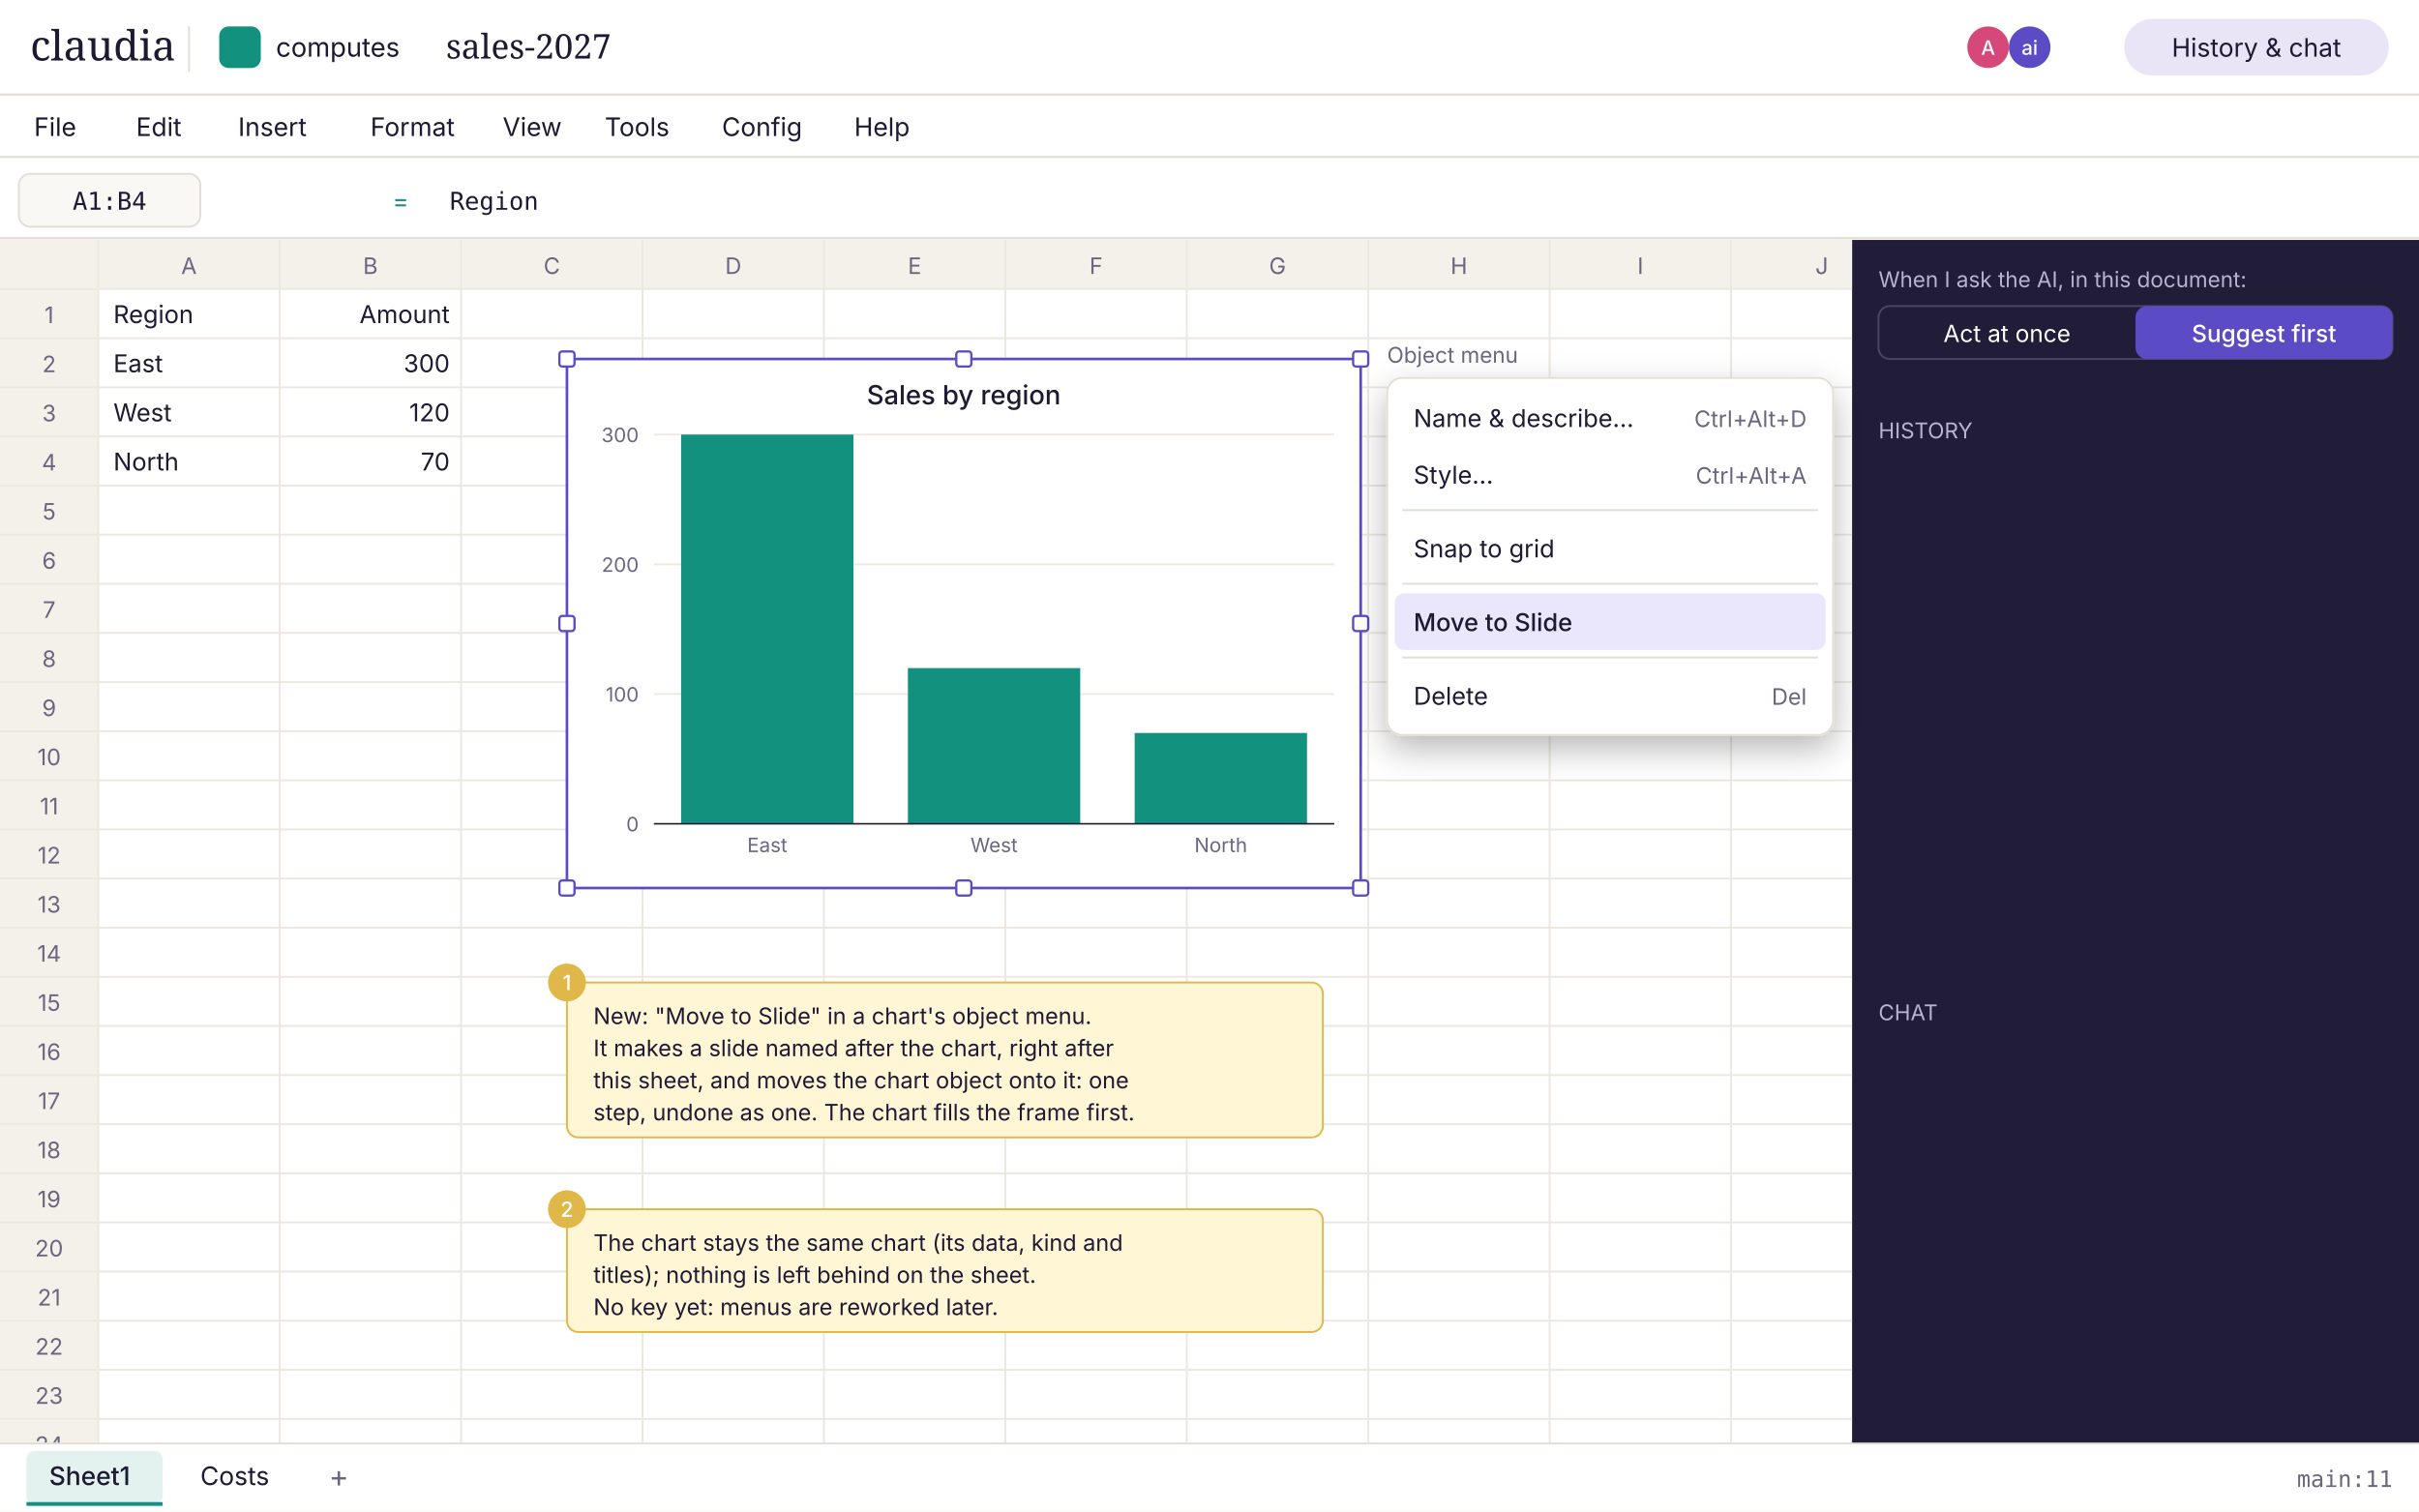
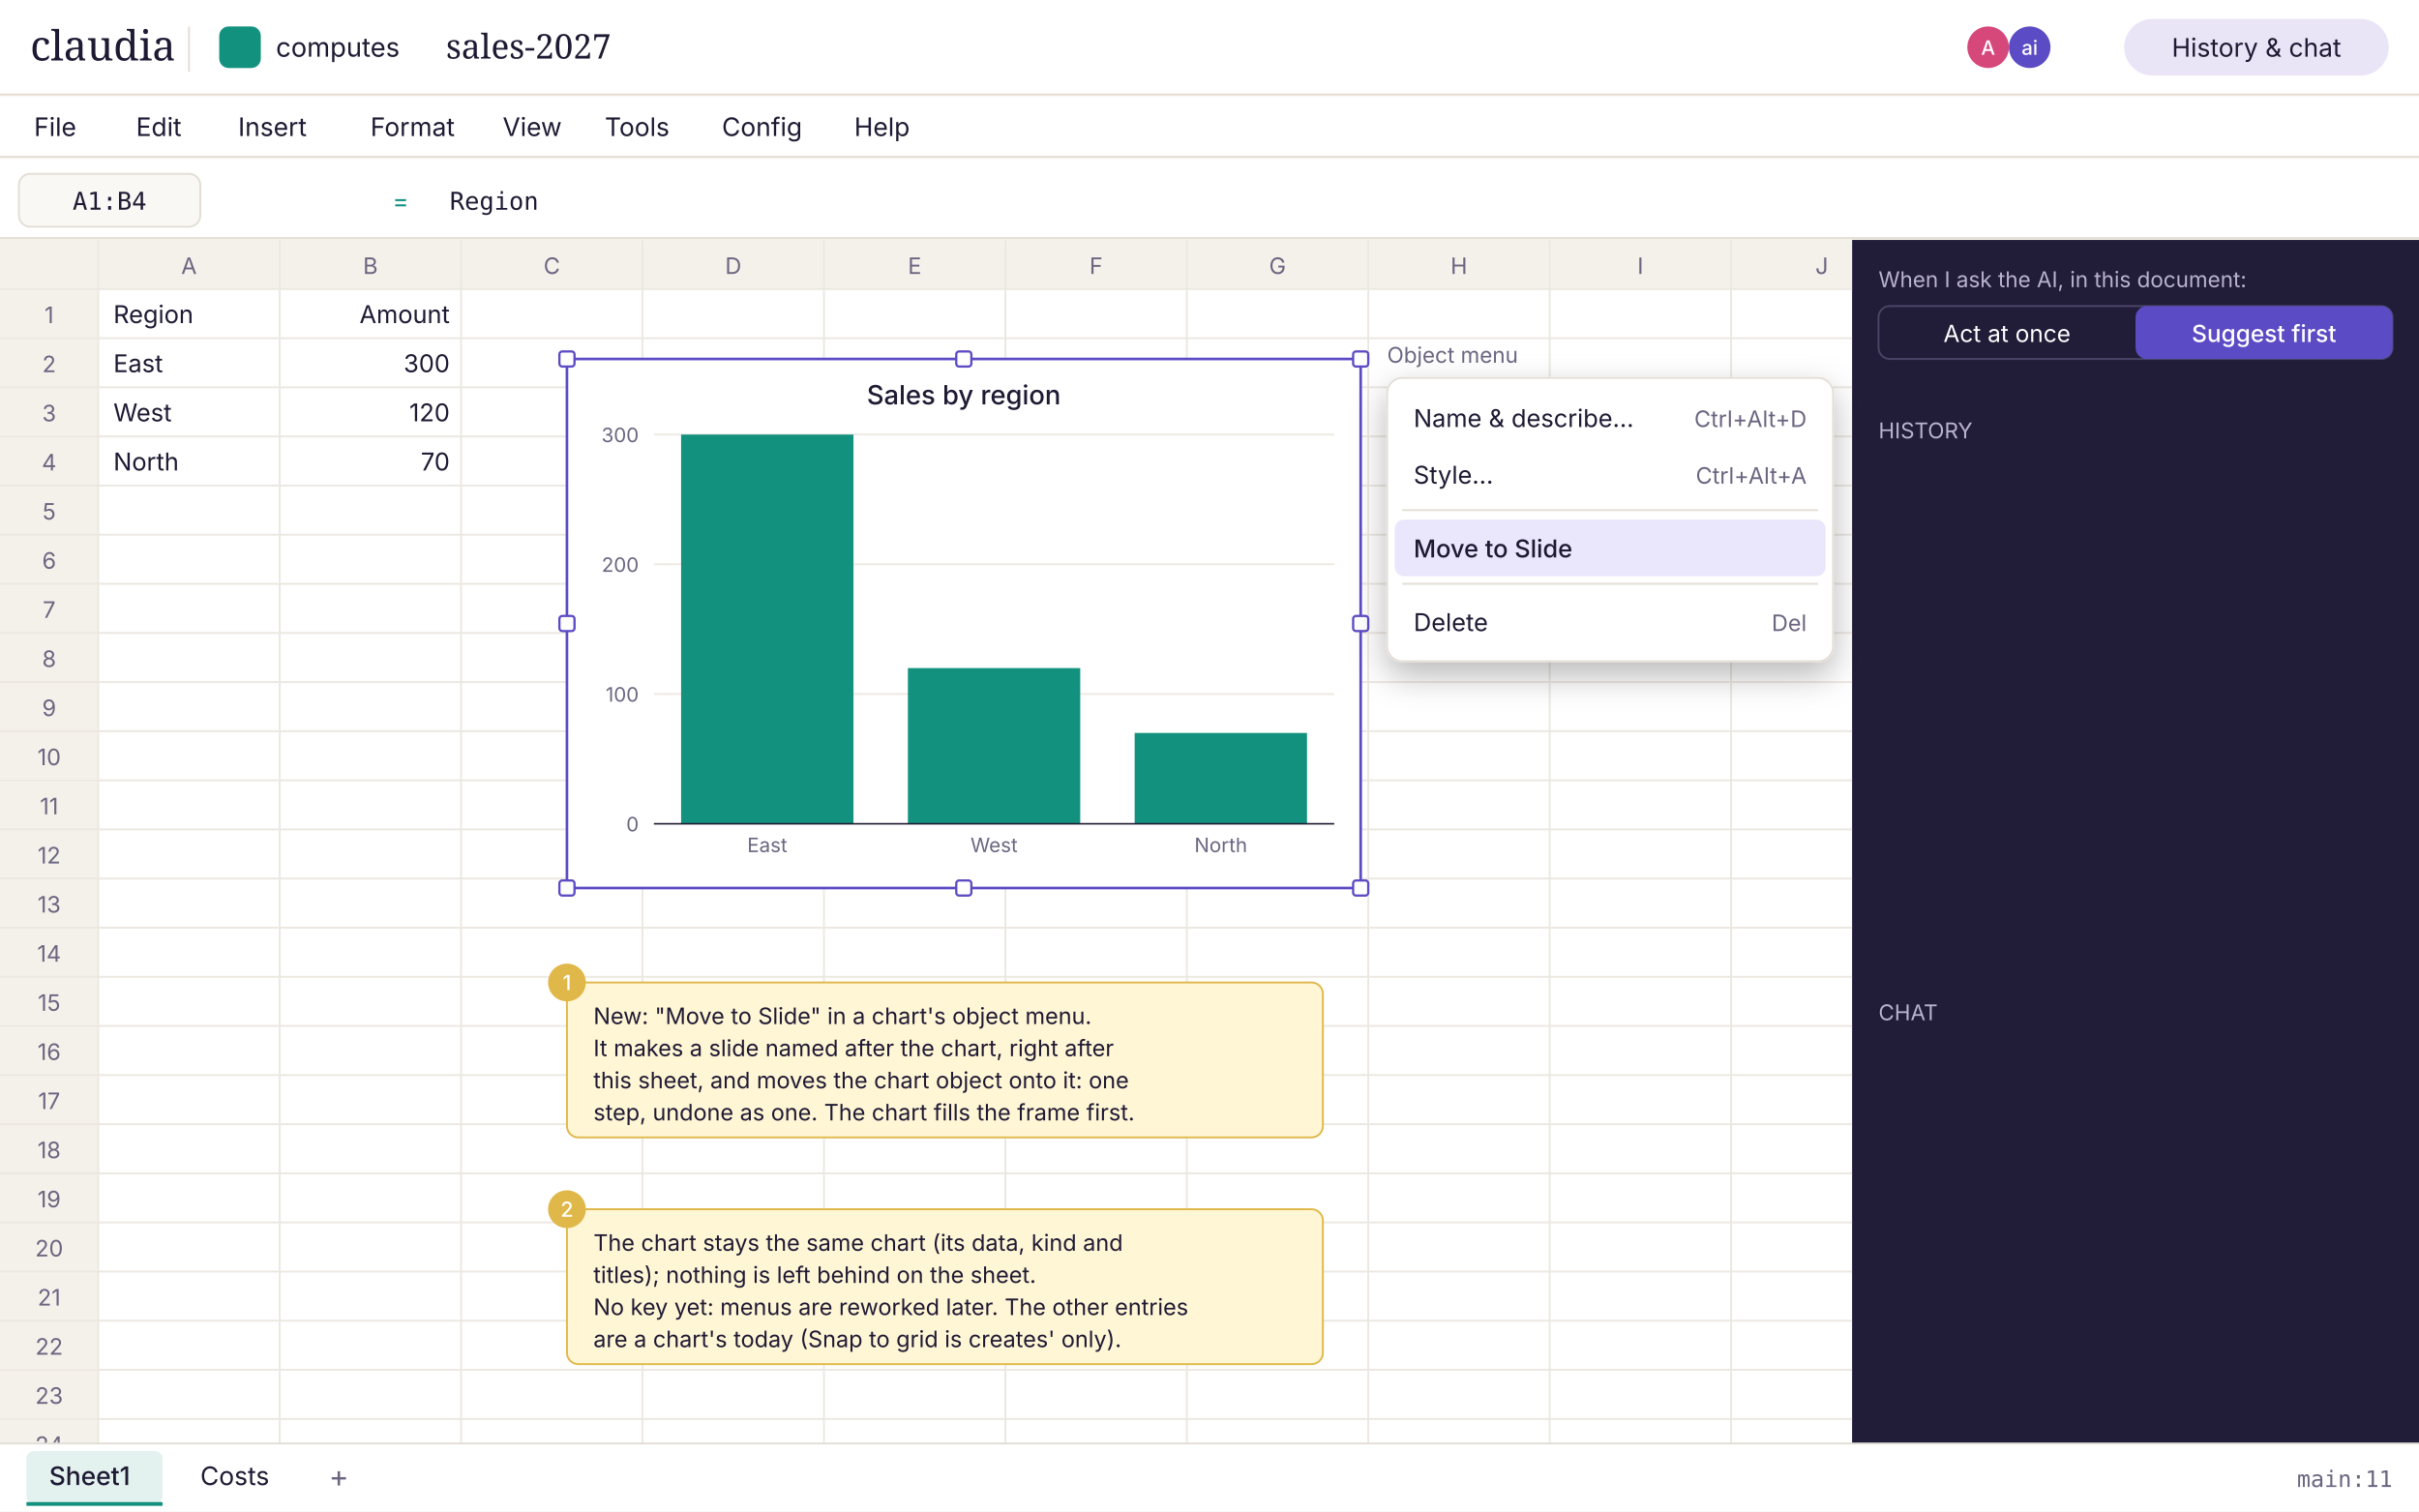
<svg xmlns="http://www.w3.org/2000/svg" width="1280" height="800" viewBox="0 0 1280 800">
  <defs>
    <filter id="sh" x="-20%" y="-20%" width="140%" height="155%">
      <feGaussianBlur in="SourceAlpha" stdDeviation="9" />
      <feOffset dy="7" result="b" />
      <feComponentTransfer>
        <feFuncA type="linear" slope="0.28" />
      </feComponentTransfer>
      <feMerge>
        <feMergeNode />
        <feMergeNode in="SourceGraphic" />
      </feMerge>
    </filter>
  </defs>
  <rect x="0" y="0" width="1280" height="800" rx="0" fill="#F7F3EC" />
  <rect x="0" y="0" width="1280" height="50" rx="0" fill="#FFFFFF" />
  <text x="16" y="32" font-family="Georgia, serif" font-size="22" fill="#1F1A33" font-weight="400" text-anchor="start">claudia</text>
  <line x1="100" y1="14" x2="100" y2="38" stroke="#E3DED5" stroke-width="1" />
  <rect x="116" y="14" width="22" height="22" rx="5" fill="#13917F" />
  <text x="146" y="30" font-family="Inter, Helvetica, Arial, sans-serif" font-size="14" fill="#1F1A33" font-weight="400" text-anchor="start">computes</text>
  <text x="236" y="31" font-family="Georgia, serif" font-size="18" fill="#1F1A33" font-weight="500" text-anchor="start">sales-2027</text>
  <circle cx="1052" cy="25" r="11" fill="#D6477A" />
  <text x="1052" y="29" font-family="Inter, Helvetica, Arial, sans-serif" font-size="10.5" fill="#FFFFFF" font-weight="500" text-anchor="middle">A</text>
  <circle cx="1074" cy="25" r="11" fill="#5B4BC4" />
  <text x="1074" y="29" font-family="Inter, Helvetica, Arial, sans-serif" font-size="10.5" fill="#FFFFFF" font-weight="500" text-anchor="middle">ai</text>
  <rect x="1124" y="10" width="140" height="30" rx="15" fill="#E9E5F7" />
  <text x="1194" y="30" font-family="Inter, Helvetica, Arial, sans-serif" font-size="13.5" fill="#1F1A33" font-weight="400" text-anchor="middle">History &amp; chat</text>
  <line x1="0" y1="50" x2="1280" y2="50" stroke="#E3DED5" stroke-width="1" />
  <rect x="0" y="51" width="1280" height="32" rx="0" fill="#FFFFFF" />
  <text x="18" y="72" font-family="Inter, Helvetica, Arial, sans-serif" font-size="13.5" fill="#1F1A33" font-weight="400" text-anchor="start">File</text>
  <text x="72" y="72" font-family="Inter, Helvetica, Arial, sans-serif" font-size="13.5" fill="#1F1A33" font-weight="400" text-anchor="start">Edit</text>
  <text x="126" y="72" font-family="Inter, Helvetica, Arial, sans-serif" font-size="13.5" fill="#1F1A33" font-weight="400" text-anchor="start">Insert</text>
  <text x="196" y="72" font-family="Inter, Helvetica, Arial, sans-serif" font-size="13.5" fill="#1F1A33" font-weight="400" text-anchor="start">Format</text>
  <text x="266" y="72" font-family="Inter, Helvetica, Arial, sans-serif" font-size="13.5" fill="#1F1A33" font-weight="400" text-anchor="start">View</text>
  <text x="320" y="72" font-family="Inter, Helvetica, Arial, sans-serif" font-size="13.5" fill="#1F1A33" font-weight="400" text-anchor="start">Tools</text>
  <text x="382" y="72" font-family="Inter, Helvetica, Arial, sans-serif" font-size="13.5" fill="#1F1A33" font-weight="400" text-anchor="start">Config</text>
  <text x="452" y="72" font-family="Inter, Helvetica, Arial, sans-serif" font-size="13.5" fill="#1F1A33" font-weight="400" text-anchor="start">Help</text>
  <line x1="0" y1="83" x2="1280" y2="83" stroke="#E3DED5" stroke-width="1" />
  <rect x="0" y="84" width="1280" height="42" rx="0" fill="#FFFFFF" />
  <rect x="10" y="92" width="96" height="28" rx="6" fill="#FAF8F4" stroke="#E3DED5" stroke-width="1" />
  <text x="58" y="111" font-family="JetBrains Mono, Menlo, monospace" font-size="13" fill="#1F1A33" font-weight="400" text-anchor="middle">A1:B4</text>
  <text x="212" y="111" font-family="Inter, Helvetica, Arial, sans-serif" font-size="13" fill="#13917F" font-weight="400" text-anchor="middle">=</text>
  <text x="238" y="111" font-family="JetBrains Mono, Menlo, monospace" font-size="13" fill="#1F1A33" font-weight="400" text-anchor="start">Region</text>
  <line x1="0" y1="126" x2="1280" y2="126" stroke="#E3DED5" stroke-width="1" />
  <rect x="980" y="127" width="300" height="637" rx="0" fill="#211C38" />
  <text x="994" y="152" font-family="Inter, Helvetica, Arial, sans-serif" font-size="11.5" fill="#B9B3D0" font-weight="400" text-anchor="start">When I ask the AI, in this document:</text>
  <rect x="994" y="162" width="272" height="28" rx="6" fill="none" stroke="#4A4466" stroke-width="1" />
  <rect x="1130.0" y="162" width="136.0" height="28" rx="6" fill="#5B4BC4" />
  <text x="1062.0" y="181" font-family="Inter, Helvetica, Arial, sans-serif" font-size="12.5" fill="#FFFFFF" font-weight="400" text-anchor="middle">Act at once</text>
  <text x="1198.0" y="181" font-family="Inter, Helvetica, Arial, sans-serif" font-size="12.5" fill="#FFFFFF" font-weight="500" text-anchor="middle">Suggest first</text>
  <text x="994" y="232" font-family="Inter, Helvetica, Arial, sans-serif" font-size="11.5" fill="#B9B3D0" font-weight="400" text-anchor="start">HISTORY</text>
  <text x="994" y="540" font-family="Inter, Helvetica, Arial, sans-serif" font-size="11.5" fill="#B9B3D0" font-weight="400" text-anchor="start">CHAT</text>
  <rect x="0" y="127" width="980" height="637" rx="0" fill="#FFFFFF" />
  <rect x="0" y="127" width="980" height="26" rx="0" fill="#F4F1EB" />
  <rect x="0" y="127" width="52" height="637" rx="0" fill="#F4F1EB" />
  <line x1="52" y1="127" x2="52" y2="764" stroke="#ECE8E1" stroke-width="1" />
  <text x="100" y="145" font-family="Inter, Helvetica, Arial, sans-serif" font-size="12" fill="#6B6580" font-weight="400" text-anchor="middle">A</text>
  <line x1="148" y1="127" x2="148" y2="764" stroke="#ECE8E1" stroke-width="1" />
  <text x="196" y="145" font-family="Inter, Helvetica, Arial, sans-serif" font-size="12" fill="#6B6580" font-weight="400" text-anchor="middle">B</text>
  <line x1="244" y1="127" x2="244" y2="764" stroke="#ECE8E1" stroke-width="1" />
  <text x="292" y="145" font-family="Inter, Helvetica, Arial, sans-serif" font-size="12" fill="#6B6580" font-weight="400" text-anchor="middle">C</text>
  <line x1="340" y1="127" x2="340" y2="764" stroke="#ECE8E1" stroke-width="1" />
  <text x="388" y="145" font-family="Inter, Helvetica, Arial, sans-serif" font-size="12" fill="#6B6580" font-weight="400" text-anchor="middle">D</text>
  <line x1="436" y1="127" x2="436" y2="764" stroke="#ECE8E1" stroke-width="1" />
  <text x="484" y="145" font-family="Inter, Helvetica, Arial, sans-serif" font-size="12" fill="#6B6580" font-weight="400" text-anchor="middle">E</text>
  <line x1="532" y1="127" x2="532" y2="764" stroke="#ECE8E1" stroke-width="1" />
  <text x="580" y="145" font-family="Inter, Helvetica, Arial, sans-serif" font-size="12" fill="#6B6580" font-weight="400" text-anchor="middle">F</text>
  <line x1="628" y1="127" x2="628" y2="764" stroke="#ECE8E1" stroke-width="1" />
  <text x="676" y="145" font-family="Inter, Helvetica, Arial, sans-serif" font-size="12" fill="#6B6580" font-weight="400" text-anchor="middle">G</text>
  <line x1="724" y1="127" x2="724" y2="764" stroke="#ECE8E1" stroke-width="1" />
  <text x="772" y="145" font-family="Inter, Helvetica, Arial, sans-serif" font-size="12" fill="#6B6580" font-weight="400" text-anchor="middle">H</text>
  <line x1="820" y1="127" x2="820" y2="764" stroke="#ECE8E1" stroke-width="1" />
  <text x="868" y="145" font-family="Inter, Helvetica, Arial, sans-serif" font-size="12" fill="#6B6580" font-weight="400" text-anchor="middle">I</text>
  <line x1="916" y1="127" x2="916" y2="764" stroke="#ECE8E1" stroke-width="1" />
  <text x="964" y="145" font-family="Inter, Helvetica, Arial, sans-serif" font-size="12" fill="#6B6580" font-weight="400" text-anchor="middle">J</text>
  <line x1="0" y1="153" x2="980" y2="153" stroke="#ECE8E1" stroke-width="1" />
  <text x="26" y="171" font-family="Inter, Helvetica, Arial, sans-serif" font-size="12" fill="#6B6580" font-weight="400" text-anchor="middle">1</text>
  <line x1="0" y1="179" x2="980" y2="179" stroke="#ECE8E1" stroke-width="1" />
  <text x="26" y="197" font-family="Inter, Helvetica, Arial, sans-serif" font-size="12" fill="#6B6580" font-weight="400" text-anchor="middle">2</text>
  <line x1="0" y1="205" x2="980" y2="205" stroke="#ECE8E1" stroke-width="1" />
  <text x="26" y="223" font-family="Inter, Helvetica, Arial, sans-serif" font-size="12" fill="#6B6580" font-weight="400" text-anchor="middle">3</text>
  <line x1="0" y1="231" x2="980" y2="231" stroke="#ECE8E1" stroke-width="1" />
  <text x="26" y="249" font-family="Inter, Helvetica, Arial, sans-serif" font-size="12" fill="#6B6580" font-weight="400" text-anchor="middle">4</text>
  <line x1="0" y1="257" x2="980" y2="257" stroke="#ECE8E1" stroke-width="1" />
  <text x="26" y="275" font-family="Inter, Helvetica, Arial, sans-serif" font-size="12" fill="#6B6580" font-weight="400" text-anchor="middle">5</text>
  <line x1="0" y1="283" x2="980" y2="283" stroke="#ECE8E1" stroke-width="1" />
  <text x="26" y="301" font-family="Inter, Helvetica, Arial, sans-serif" font-size="12" fill="#6B6580" font-weight="400" text-anchor="middle">6</text>
  <line x1="0" y1="309" x2="980" y2="309" stroke="#ECE8E1" stroke-width="1" />
  <text x="26" y="327" font-family="Inter, Helvetica, Arial, sans-serif" font-size="12" fill="#6B6580" font-weight="400" text-anchor="middle">7</text>
  <line x1="0" y1="335" x2="980" y2="335" stroke="#ECE8E1" stroke-width="1" />
  <text x="26" y="353" font-family="Inter, Helvetica, Arial, sans-serif" font-size="12" fill="#6B6580" font-weight="400" text-anchor="middle">8</text>
  <line x1="0" y1="361" x2="980" y2="361" stroke="#ECE8E1" stroke-width="1" />
  <text x="26" y="379" font-family="Inter, Helvetica, Arial, sans-serif" font-size="12" fill="#6B6580" font-weight="400" text-anchor="middle">9</text>
  <line x1="0" y1="387" x2="980" y2="387" stroke="#ECE8E1" stroke-width="1" />
  <text x="26" y="405" font-family="Inter, Helvetica, Arial, sans-serif" font-size="12" fill="#6B6580" font-weight="400" text-anchor="middle">10</text>
  <line x1="0" y1="413" x2="980" y2="413" stroke="#ECE8E1" stroke-width="1" />
  <text x="26" y="431" font-family="Inter, Helvetica, Arial, sans-serif" font-size="12" fill="#6B6580" font-weight="400" text-anchor="middle">11</text>
  <line x1="0" y1="439" x2="980" y2="439" stroke="#ECE8E1" stroke-width="1" />
  <text x="26" y="457" font-family="Inter, Helvetica, Arial, sans-serif" font-size="12" fill="#6B6580" font-weight="400" text-anchor="middle">12</text>
  <line x1="0" y1="465" x2="980" y2="465" stroke="#ECE8E1" stroke-width="1" />
  <text x="26" y="483" font-family="Inter, Helvetica, Arial, sans-serif" font-size="12" fill="#6B6580" font-weight="400" text-anchor="middle">13</text>
  <line x1="0" y1="491" x2="980" y2="491" stroke="#ECE8E1" stroke-width="1" />
  <text x="26" y="509" font-family="Inter, Helvetica, Arial, sans-serif" font-size="12" fill="#6B6580" font-weight="400" text-anchor="middle">14</text>
  <line x1="0" y1="517" x2="980" y2="517" stroke="#ECE8E1" stroke-width="1" />
  <text x="26" y="535" font-family="Inter, Helvetica, Arial, sans-serif" font-size="12" fill="#6B6580" font-weight="400" text-anchor="middle">15</text>
  <line x1="0" y1="543" x2="980" y2="543" stroke="#ECE8E1" stroke-width="1" />
  <text x="26" y="561" font-family="Inter, Helvetica, Arial, sans-serif" font-size="12" fill="#6B6580" font-weight="400" text-anchor="middle">16</text>
  <line x1="0" y1="569" x2="980" y2="569" stroke="#ECE8E1" stroke-width="1" />
  <text x="26" y="587" font-family="Inter, Helvetica, Arial, sans-serif" font-size="12" fill="#6B6580" font-weight="400" text-anchor="middle">17</text>
  <line x1="0" y1="595" x2="980" y2="595" stroke="#ECE8E1" stroke-width="1" />
  <text x="26" y="613" font-family="Inter, Helvetica, Arial, sans-serif" font-size="12" fill="#6B6580" font-weight="400" text-anchor="middle">18</text>
  <line x1="0" y1="621" x2="980" y2="621" stroke="#ECE8E1" stroke-width="1" />
  <text x="26" y="639" font-family="Inter, Helvetica, Arial, sans-serif" font-size="12" fill="#6B6580" font-weight="400" text-anchor="middle">19</text>
  <line x1="0" y1="647" x2="980" y2="647" stroke="#ECE8E1" stroke-width="1" />
  <text x="26" y="665" font-family="Inter, Helvetica, Arial, sans-serif" font-size="12" fill="#6B6580" font-weight="400" text-anchor="middle">20</text>
  <line x1="0" y1="673" x2="980" y2="673" stroke="#ECE8E1" stroke-width="1" />
  <text x="26" y="691" font-family="Inter, Helvetica, Arial, sans-serif" font-size="12" fill="#6B6580" font-weight="400" text-anchor="middle">21</text>
  <line x1="0" y1="699" x2="980" y2="699" stroke="#ECE8E1" stroke-width="1" />
  <text x="26" y="717" font-family="Inter, Helvetica, Arial, sans-serif" font-size="12" fill="#6B6580" font-weight="400" text-anchor="middle">22</text>
  <line x1="0" y1="725" x2="980" y2="725" stroke="#ECE8E1" stroke-width="1" />
  <text x="26" y="743" font-family="Inter, Helvetica, Arial, sans-serif" font-size="12" fill="#6B6580" font-weight="400" text-anchor="middle">23</text>
  <line x1="0" y1="751" x2="980" y2="751" stroke="#ECE8E1" stroke-width="1" />
  <text x="26" y="769" font-family="Inter, Helvetica, Arial, sans-serif" font-size="12" fill="#6B6580" font-weight="400" text-anchor="middle">24</text>
  <text x="60" y="171" font-family="Inter, Helvetica, Arial, sans-serif" font-size="13" fill="#1F1A33" font-weight="400" text-anchor="start">Region</text>
  <text x="238" y="171" font-family="Inter, Helvetica, Arial, sans-serif" font-size="13" fill="#1F1A33" font-weight="400" text-anchor="end">Amount</text>
  <text x="60" y="197" font-family="Inter, Helvetica, Arial, sans-serif" font-size="13" fill="#1F1A33" font-weight="400" text-anchor="start">East</text>
  <text x="238" y="197" font-family="Inter, Helvetica, Arial, sans-serif" font-size="13" fill="#1F1A33" font-weight="400" text-anchor="end">300</text>
  <text x="60" y="223" font-family="Inter, Helvetica, Arial, sans-serif" font-size="13" fill="#1F1A33" font-weight="400" text-anchor="start">West</text>
  <text x="238" y="223" font-family="Inter, Helvetica, Arial, sans-serif" font-size="13" fill="#1F1A33" font-weight="400" text-anchor="end">120</text>
  <text x="60" y="249" font-family="Inter, Helvetica, Arial, sans-serif" font-size="13" fill="#1F1A33" font-weight="400" text-anchor="start">North</text>
  <text x="238" y="249" font-family="Inter, Helvetica, Arial, sans-serif" font-size="13" fill="#1F1A33" font-weight="400" text-anchor="end">70</text>
  <rect x="300" y="190" width="420" height="280" rx="0" fill="#FFFFFF" />
  <text x="510.0" y="214" font-family="Inter, Helvetica, Arial, sans-serif" font-size="14" fill="#1F1A33" font-weight="500" text-anchor="middle">Sales by region</text>
  <line x1="346" y1="436.0" x2="706" y2="436.0" stroke="#EEEAE3" stroke-width="1" />
  <text x="338" y="440.0" font-family="Inter, Helvetica, Arial, sans-serif" font-size="10.5" fill="#6B6580" font-weight="400" text-anchor="end">0</text>
  <line x1="346" y1="367.333" x2="706" y2="367.333" stroke="#EEEAE3" stroke-width="1" />
  <text x="338" y="371.333" font-family="Inter, Helvetica, Arial, sans-serif" font-size="10.5" fill="#6B6580" font-weight="400" text-anchor="end">100</text>
  <line x1="346" y1="298.667" x2="706" y2="298.667" stroke="#EEEAE3" stroke-width="1" />
  <text x="338" y="302.667" font-family="Inter, Helvetica, Arial, sans-serif" font-size="10.5" fill="#6B6580" font-weight="400" text-anchor="end">200</text>
  <line x1="346" y1="230.0" x2="706" y2="230.0" stroke="#EEEAE3" stroke-width="1" />
  <text x="338" y="234.0" font-family="Inter, Helvetica, Arial, sans-serif" font-size="10.5" fill="#6B6580" font-weight="400" text-anchor="end">300</text>
  <rect x="360.4" y="230.0" width="91.2" height="206.0" rx="0" fill="#13917F" />
  <text x="406.0" y="451" font-family="Inter, Helvetica, Arial, sans-serif" font-size="10.5" fill="#6B6580" font-weight="400" text-anchor="middle">East</text>
  <rect x="480.4" y="353.6" width="91.2" height="82.4" rx="0" fill="#13917F" />
  <text x="526.0" y="451" font-family="Inter, Helvetica, Arial, sans-serif" font-size="10.5" fill="#6B6580" font-weight="400" text-anchor="middle">West</text>
  <rect x="600.4" y="387.933" width="91.2" height="48.067" rx="0" fill="#13917F" />
  <text x="646.0" y="451" font-family="Inter, Helvetica, Arial, sans-serif" font-size="10.5" fill="#6B6580" font-weight="400" text-anchor="middle">North</text>
  <line x1="346" y1="436" x2="706" y2="436" stroke="#1F1A33" stroke-width="0.8" />
  <rect x="300" y="190" width="420" height="280" rx="0" fill="none" stroke="#5B4BC4" stroke-width="1.4" />
  <rect x="296" y="186" width="8" height="8" rx="1.5" fill="#FFFFFF" stroke="#5B4BC4" stroke-width="1.2" />
  <rect x="296" y="326.0" width="8" height="8" rx="1.5" fill="#FFFFFF" stroke="#5B4BC4" stroke-width="1.2" />
  <rect x="296" y="466" width="8" height="8" rx="1.5" fill="#FFFFFF" stroke="#5B4BC4" stroke-width="1.2" />
  <rect x="506.0" y="186" width="8" height="8" rx="1.5" fill="#FFFFFF" stroke="#5B4BC4" stroke-width="1.2" />
  <rect x="506.0" y="466" width="8" height="8" rx="1.5" fill="#FFFFFF" stroke="#5B4BC4" stroke-width="1.2" />
  <rect x="716" y="186" width="8" height="8" rx="1.5" fill="#FFFFFF" stroke="#5B4BC4" stroke-width="1.2" />
  <rect x="716" y="326.0" width="8" height="8" rx="1.5" fill="#FFFFFF" stroke="#5B4BC4" stroke-width="1.2" />
  <rect x="716" y="466" width="8" height="8" rx="1.5" fill="#FFFFFF" stroke="#5B4BC4" stroke-width="1.2" />
  <g filter="url(#sh)">
-     <rect x="734" y="200" width="236" height="189" rx="8" fill="#FFFFFF" stroke="#E3DED5" stroke-width="1" />
+     <rect x="734" y="200" width="236" height="150" rx="8" fill="#FFFFFF" stroke="#E3DED5" stroke-width="1" />
  </g>
  <text x="748" y="226" font-family="Inter, Helvetica, Arial, sans-serif" font-size="13" fill="#1F1A33" font-weight="400" text-anchor="start">Name &amp; describe…</text>
  <text x="956" y="226" font-family="Inter, Helvetica, Arial, sans-serif" font-size="12" fill="#6B6580" font-weight="400" text-anchor="end">Ctrl+Alt+D</text>
  <text x="748" y="256" font-family="Inter, Helvetica, Arial, sans-serif" font-size="13" fill="#1F1A33" font-weight="400" text-anchor="start">Style…</text>
  <text x="956" y="256" font-family="Inter, Helvetica, Arial, sans-serif" font-size="12" fill="#6B6580" font-weight="400" text-anchor="end">Ctrl+Alt+A</text>
  <line x1="742" y1="270" x2="962" y2="270" stroke="#E3DED5" stroke-width="1" />
-   <text x="748" y="295" font-family="Inter, Helvetica, Arial, sans-serif" font-size="13" fill="#1F1A33" font-weight="400" text-anchor="start">Snap to grid</text>
+   <rect x="738" y="275" width="228" height="30" rx="5" fill="#EAE6FB" />
+   <text x="748" y="295" font-family="Inter, Helvetica, Arial, sans-serif" font-size="13" fill="#1F1A33" font-weight="500" text-anchor="start">Move to Slide</text>
  <line x1="742" y1="309" x2="962" y2="309" stroke="#E3DED5" stroke-width="1" />
-   <rect x="738" y="314" width="228" height="30" rx="5" fill="#EAE6FB" />
-   <text x="748" y="334" font-family="Inter, Helvetica, Arial, sans-serif" font-size="13" fill="#1F1A33" font-weight="500" text-anchor="start">Move to Slide</text>
-   <line x1="742" y1="348" x2="962" y2="348" stroke="#E3DED5" stroke-width="1" />
-   <text x="748" y="373" font-family="Inter, Helvetica, Arial, sans-serif" font-size="13" fill="#1F1A33" font-weight="400" text-anchor="start">Delete</text>
-   <text x="956" y="373" font-family="Inter, Helvetica, Arial, sans-serif" font-size="12" fill="#6B6580" font-weight="400" text-anchor="end">Del</text>
+   <text x="748" y="334" font-family="Inter, Helvetica, Arial, sans-serif" font-size="13" fill="#1F1A33" font-weight="400" text-anchor="start">Delete</text>
+   <text x="956" y="334" font-family="Inter, Helvetica, Arial, sans-serif" font-size="12" fill="#6B6580" font-weight="400" text-anchor="end">Del</text>
  <text x="734" y="192" font-family="Inter, Helvetica, Arial, sans-serif" font-size="11.5" fill="#6B6580" font-weight="400" text-anchor="start">Object menu</text>
  <rect x="300" y="520" width="400" height="82" rx="6" fill="#FFF6D6" stroke="#E0B84A" stroke-width="1" />
  <circle cx="300" cy="520" r="10" fill="#E0B84A" />
  <text x="300" y="524" font-family="Inter, Helvetica, Arial, sans-serif" font-size="11" fill="#FFFFFF" font-weight="500" text-anchor="middle">1</text>
  <text x="314" y="542" font-family="Inter, Helvetica, Arial, sans-serif" font-size="12" fill="#1F1A33" font-weight="400" text-anchor="start">New: "Move to Slide" in a chart's object menu.</text>
  <text x="314" y="559" font-family="Inter, Helvetica, Arial, sans-serif" font-size="12" fill="#1F1A33" font-weight="400" text-anchor="start">It makes a slide named after the chart, right after</text>
  <text x="314" y="576" font-family="Inter, Helvetica, Arial, sans-serif" font-size="12" fill="#1F1A33" font-weight="400" text-anchor="start">this sheet, and moves the chart object onto it: one</text>
  <text x="314" y="593" font-family="Inter, Helvetica, Arial, sans-serif" font-size="12" fill="#1F1A33" font-weight="400" text-anchor="start">step, undone as one. The chart fills the frame first.</text>
-   <rect x="300" y="640" width="400" height="65" rx="6" fill="#FFF6D6" stroke="#E0B84A" stroke-width="1" />
+   <rect x="300" y="640" width="400" height="82" rx="6" fill="#FFF6D6" stroke="#E0B84A" stroke-width="1" />
  <circle cx="300" cy="640" r="10" fill="#E0B84A" />
  <text x="300" y="644" font-family="Inter, Helvetica, Arial, sans-serif" font-size="11" fill="#FFFFFF" font-weight="500" text-anchor="middle">2</text>
  <text x="314" y="662" font-family="Inter, Helvetica, Arial, sans-serif" font-size="12" fill="#1F1A33" font-weight="400" text-anchor="start">The chart stays the same chart (its data, kind and</text>
  <text x="314" y="679" font-family="Inter, Helvetica, Arial, sans-serif" font-size="12" fill="#1F1A33" font-weight="400" text-anchor="start">titles); nothing is left behind on the sheet.</text>
-   <text x="314" y="696" font-family="Inter, Helvetica, Arial, sans-serif" font-size="12" fill="#1F1A33" font-weight="400" text-anchor="start">No key yet: menus are reworked later.</text>
+   <text x="314" y="696" font-family="Inter, Helvetica, Arial, sans-serif" font-size="12" fill="#1F1A33" font-weight="400" text-anchor="start">No key yet: menus are reworked later. The other entries</text>
+   <text x="314" y="713" font-family="Inter, Helvetica, Arial, sans-serif" font-size="12" fill="#1F1A33" font-weight="400" text-anchor="start">are a chart's today (Snap to grid is creates' only).</text>
  <rect x="0" y="764" width="1280" height="36" rx="0" fill="#FFFFFF" />
  <line x1="0" y1="764" x2="1280" y2="764" stroke="#E3DED5" stroke-width="1" />
  <rect x="14" y="768" width="72" height="28" rx="4" fill="#E3F2EF" />
  <line x1="14" y1="796" x2="86" y2="796" stroke="#13917F" stroke-width="2" />
  <text x="26" y="786" font-family="Inter, Helvetica, Arial, sans-serif" font-size="13.5" fill="#1F1A33" font-weight="500" text-anchor="start">Sheet1</text>
  <text x="106" y="786" font-family="Inter, Helvetica, Arial, sans-serif" font-size="13.5" fill="#1F1A33" font-weight="400" text-anchor="start">Costs</text>
  <text x="174" y="787" font-family="Inter, Helvetica, Arial, sans-serif" font-size="16" fill="#6B6580" font-weight="400" text-anchor="start">+</text>
  <text x="1266" y="787" font-family="JetBrains Mono, Menlo, monospace" font-size="12" fill="#6B6580" font-weight="400" text-anchor="end">main:11</text>
</svg>
